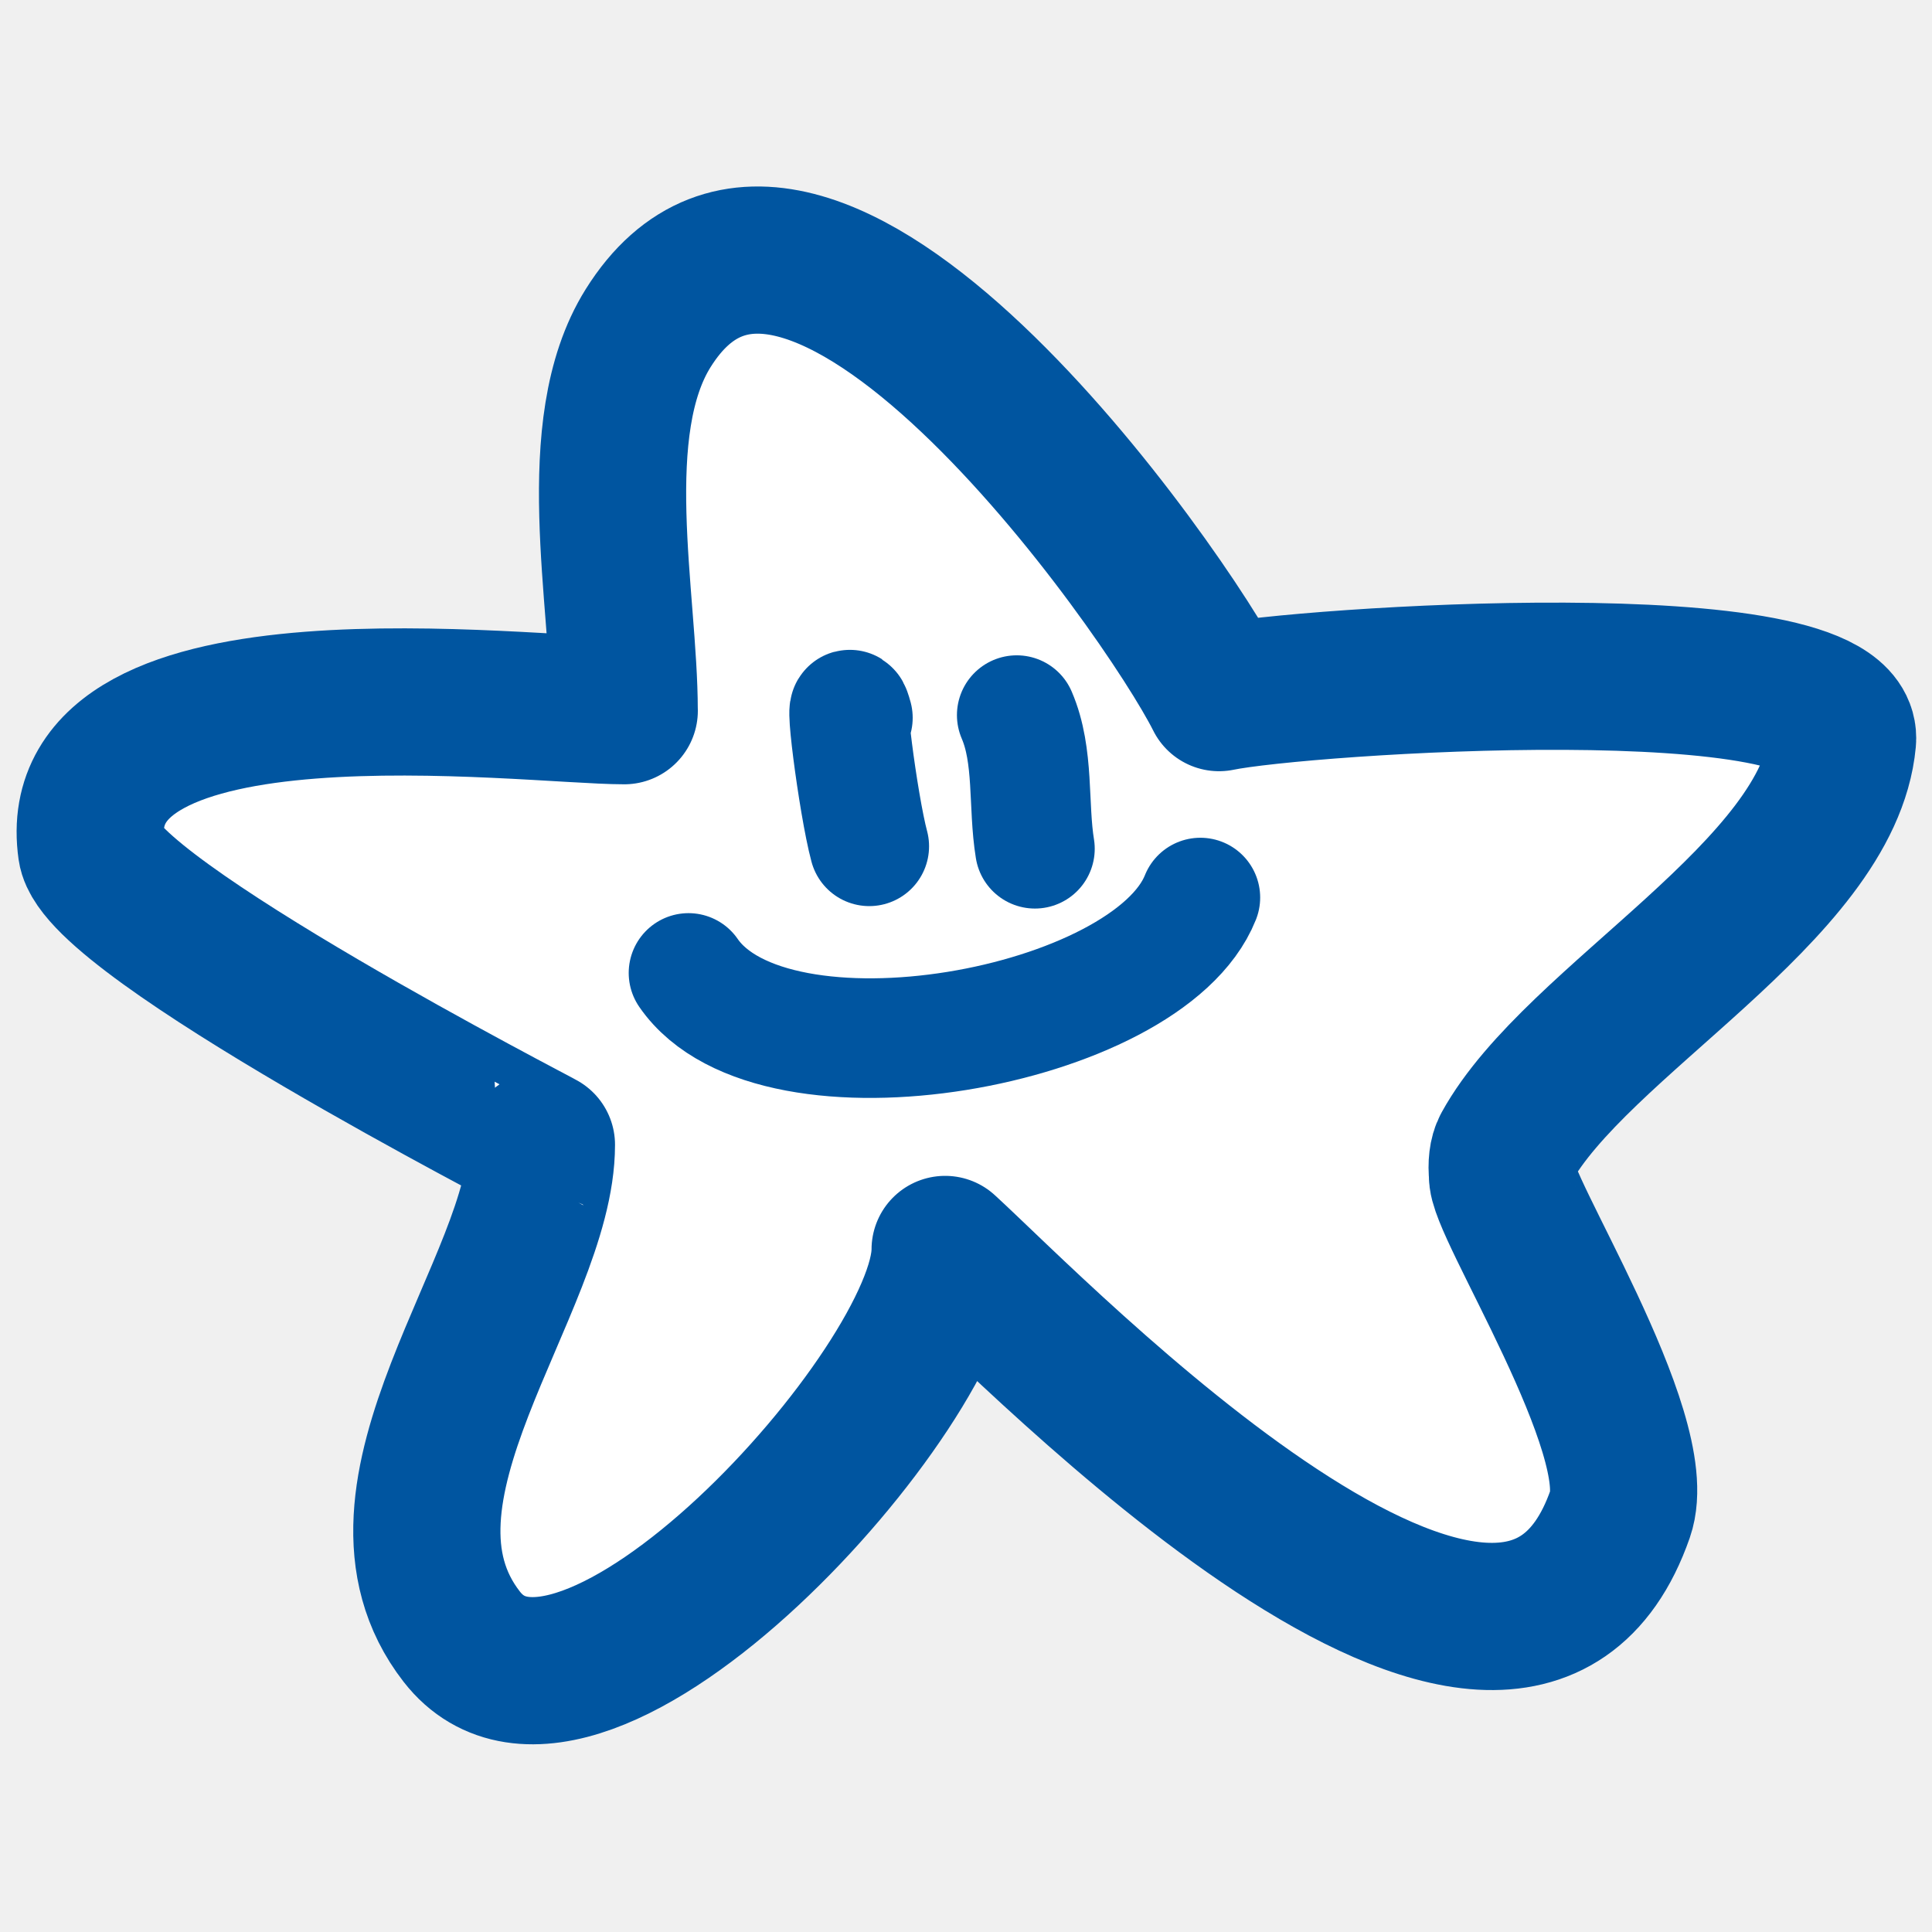
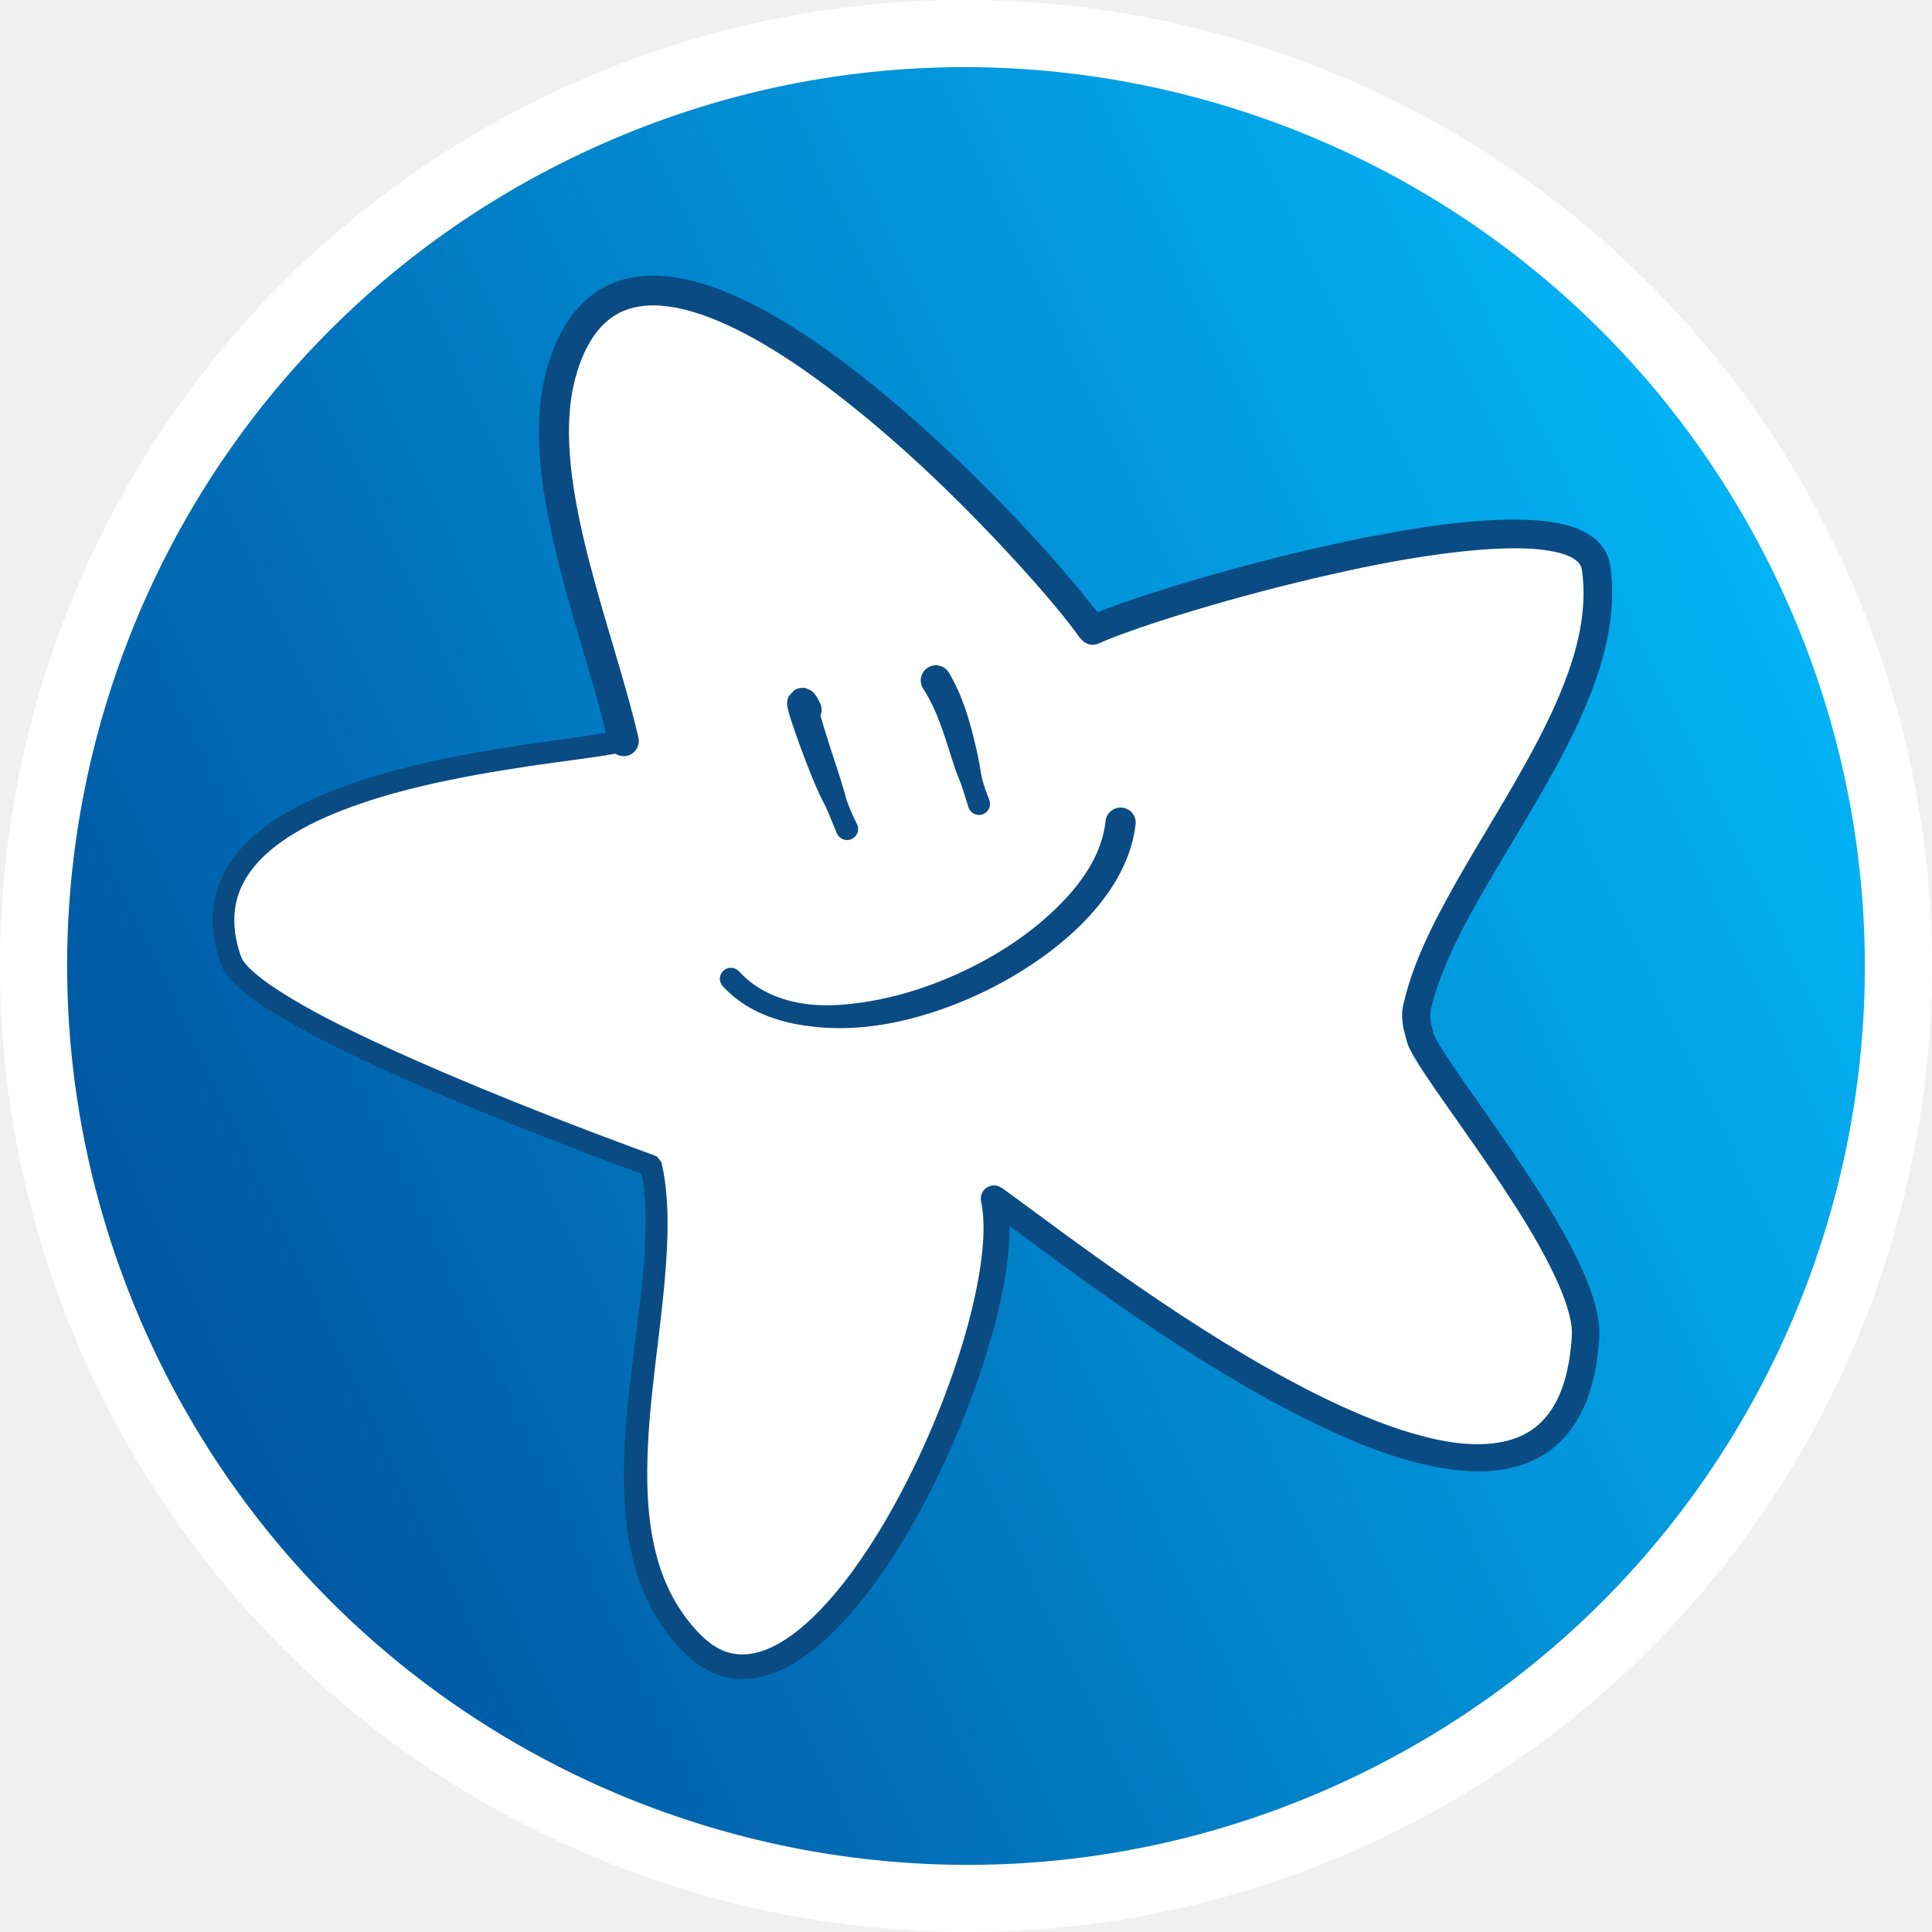
- <svg xmlns="http://www.w3.org/2000/svg" viewBox="2108 271.5 840 840">
+ <svg xmlns="http://www.w3.org/2000/svg" viewBox="0 0 1036 1036">
  <style>@media (max-width: 24px) { .face { display: none } }</style>
-   <g fill="none" stroke="#0055a0" stroke-linecap="round" stroke-linejoin="round">
-     <path d="M2379.39 580.421C2379.39 531.861 2362.77 457.431 2389.78 414.211C2457.82 305.355 2614.6 527.981 2638.01 574.811C2673.33 567.431 2913.01 551.221 2909.09 593.411C2903.01 658.871 2793.26 715.241 2762.85 770.551C2761.22 773.511 2760.81 778.061 2761.3 782.241C2759.43 794.191 2824.52 895.001 2812.43 929.681C2765.05 1065.5 2559.1 851.461 2518.93 814.741C2518.93 874.411 2360.4 1049.49 2308.76 983.101C2260.29 920.771 2343.4 829.861 2343.4 769.241C2343.63 769.081 2152.04 670.601 2147.77 640.711C2135.39 554.031 2336.74 580.501 2379.41 580.501Z" fill="#ffffff" stroke-width="64" />
-     <g class="face" stroke-width="52">
-       <path d="M2478.82 583.591C2473.93 565.471 2481.06 621.341 2485.94 639.461" />
-       <path d="M2550.06 582.421C2557.72 600.221 2554.88 621.561 2557.97 640.521" />
-       <path d="M2629.9 661.741C2607.11 718.931 2444.42 748.281 2407.35 694.521" />
-     </g>
+   <defs>
+     <linearGradient id="sky" gradientUnits="userSpaceOnUse" gradientTransform="matrix(1.37326 -0.649516 0.650074 1.37208 -2332.23 -1365.65)" x1="835.73" x2="1493.59" y1="1924.17" y2="1924.17">
+       <stop offset="0" stop-color="#0055a0" />
+       <stop offset="1" stop-color="#03b5f7" />
+     </linearGradient>
+   </defs>
+   <path fill="url(#sky)" stroke="#ffffff" stroke-width="36" d="M66.299 731.646C-51.962 482.05 54.416 184.064 303.882 66.072C553.348-51.92 851.453 54.763 969.705 304.356C1087.96 553.952 981.588 851.93 732.122 969.926C482.647 1087.92 184.551 981.233 66.299 731.646Z" />
+   <path fill="#ffffff" d="M334.427 397.352C321.597 340.655 285.657 257.145 300.657 201.166C338.407 60.183 550.577 288.122 585.857 338.022C618.437 322.203 848.537 254.356 855.867 304.419C867.227 382.09 774.797 470.313 759.677 541.093C758.867 544.883 759.667 550.273 761.257 555.053C762.587 569.393 852.887 673.823 850.227 716.783C839.797 885.023 581.817 677.143 532.837 642.473C548.607 712.133 439.857 948.923 371.807 881.943C307.927 819.053 365.167 695.953 349.137 625.163C349.327 624.933 135.937 549.043 123.857 515.023C88.837 416.341 292.747 406.149 334.467 397.441" />
+   <path fill="#0a4b84" d="M348.297 147.843C343.627 147.974 338.987 148.57 334.457 149.812C331.147 150.719 327.917 151.975 324.867 153.531C309.847 161.169 300.647 175.698 295.297 191.218C293.107 197.58 291.497 204.126 290.487 210.781C289.877 214.799 289.467 218.848 289.237 222.905C288.047 244.278 291.407 265.668 295.897 286.499C300.807 309.285 307.577 331.66 314.177 353.999C317.987 366.919 321.707 379.852 324.927 392.937C320.737 393.598 316.557 394.356 312.367 394.937C302.977 396.236 293.587 397.49 284.207 398.874C260.517 402.37 236.857 406.526 213.677 412.624C196.287 417.199 179.027 422.823 162.897 430.843C143.737 440.367 124.407 454.303 117.087 475.313C116.007 478.403 115.207 481.583 114.707 484.813C113.957 489.663 113.867 494.613 114.367 499.503C114.847 504.313 115.897 509.073 117.327 513.683C118.017 515.883 118.727 518.063 119.867 520.063C122.907 525.423 127.807 529.663 132.617 533.403C140.357 539.443 148.827 544.523 157.367 549.343C171.677 557.413 186.457 564.633 201.367 571.533C222.097 581.123 243.167 590.053 264.327 598.653C282.327 605.973 300.387 613.053 318.547 619.933C327.027 623.153 335.577 626.233 344.047 629.463C344.057 629.523 344.077 629.573 344.087 629.623C344.497 631.803 344.837 633.983 345.117 636.183C345.907 642.503 346.197 648.883 346.207 655.253C346.247 674.533 343.807 693.773 341.427 712.873C337.857 741.463 333.727 770.213 334.647 799.093C335.247 818.043 338.067 837.173 345.617 854.683C350.147 865.203 356.367 874.963 364.147 883.373C370.367 890.103 377.637 895.833 386.517 898.563C389.227 899.393 392.007 899.923 394.827 900.153C413.907 901.763 431.427 889.773 444.647 877.283C447.257 874.813 449.767 872.253 452.207 869.623C455.197 866.393 458.057 863.073 460.827 859.653C478.577 837.793 492.867 812.833 504.897 787.433C511.807 772.843 517.997 757.873 523.397 742.653C528.197 729.123 532.377 715.363 535.617 701.373C538.937 687.003 541.477 672.203 541.367 657.403C546.707 661.363 552.067 665.323 557.427 669.283C575.617 682.713 593.997 695.903 612.707 708.593C640.917 727.723 669.977 745.863 700.517 761.063C721.547 771.523 743.697 781.013 766.737 785.963C789.197 790.803 815.027 791.373 833.647 775.813C836.977 773.033 839.947 769.833 842.517 766.343C847.197 759.993 850.487 752.753 852.797 745.253C854.937 738.323 856.247 731.143 857.017 723.933C857.507 719.423 857.867 714.903 857.427 710.373C856.877 704.773 855.437 699.283 853.647 693.963C851.477 687.523 848.747 681.263 845.767 675.153C836.207 655.493 824.207 637.023 811.987 618.933C806.567 610.913 801.017 602.963 795.457 595.033C789.057 585.893 782.577 576.813 776.427 567.503C774.697 564.873 772.987 562.243 771.397 559.533C770.467 557.943 769.537 556.313 768.867 554.593C768.797 554.433 768.707 554.293 768.677 554.123C768.617 553.793 768.577 553.443 768.487 553.123C767.857 550.703 767.137 548.383 766.927 545.873C766.687 542.963 767.527 540.233 768.267 537.433C769.137 534.183 770.127 530.993 771.237 527.813C776.097 513.843 782.807 500.513 789.957 487.593C803.277 463.513 818.207 440.364 831.587 416.312C840.677 399.954 849.147 383.173 855.397 365.499C861.237 348.986 865.097 331.473 864.427 313.874C864.337 311.666 864.187 309.478 863.957 307.281C863.737 305.193 863.527 303.071 863.017 301.031C862.277 298.07 860.907 295.265 859.047 292.843C854.597 287.038 847.717 283.756 840.827 281.812C834.917 280.142 828.767 279.355 822.647 278.937C816.007 278.484 809.347 278.507 802.707 278.781C782.507 279.611 762.387 282.632 742.517 286.281C715.757 291.196 689.267 297.484 663.017 304.624C644.847 309.566 626.777 314.901 608.927 320.905C603.027 322.89 597.127 324.932 591.327 327.187C590.367 327.56 589.417 327.955 588.457 328.343C587.077 326.523 585.687 324.725 584.267 322.937C579.587 317.031 574.737 311.23 569.797 305.531C554.717 288.1 538.797 271.349 522.367 255.187C502.187 235.351 481.127 216.379 458.737 199.062C440.567 185.008 421.417 171.844 400.737 161.749C388.577 155.816 375.717 150.871 362.297 148.781C357.687 148.061 352.977 147.712 348.297 147.843ZM350.297 163.749C353.007 163.749 355.687 163.985 358.367 164.343C368.497 165.702 378.257 169.098 387.587 173.187C398.377 177.919 408.677 183.783 418.617 190.093C430.467 197.619 441.827 205.889 452.867 214.562C482.297 237.692 509.577 263.641 535.267 290.843C546.717 302.967 557.897 315.371 568.457 328.281C571.197 331.631 573.887 335.011 576.487 338.468C578.397 341.005 580.167 344.315 583.517 345.374C586.667 346.369 588.927 345.172 591.297 344.124C592.657 343.527 594.017 342.955 595.397 342.405C597.437 341.587 599.517 340.825 601.587 340.062C614.147 335.421 626.917 331.361 639.737 327.499C664.067 320.173 688.677 313.72 713.457 308.093C736.087 302.954 758.947 298.545 782.017 295.937C790.607 294.966 799.217 294.254 807.867 294.062C815.187 293.899 822.577 294.066 829.827 295.187C833.937 295.821 838.127 296.731 841.897 298.531C843.747 299.415 845.597 300.568 846.867 302.218C848.337 304.14 848.427 306.544 848.677 308.874C849.067 312.626 849.197 316.385 849.117 320.155C848.717 338.32 843.227 356.06 836.237 372.687C829.327 389.138 820.757 404.832 811.867 420.281C798.447 443.593 783.967 466.293 771.517 490.153C765.237 502.203 759.547 514.673 755.487 527.653C754.627 530.403 753.857 533.173 753.177 535.963C752.707 537.903 752.187 539.833 751.987 541.813C751.757 544.073 751.867 546.373 752.147 548.623C752.497 551.503 753.227 554.223 754.017 557.003C754.267 557.853 754.507 559.033 754.897 560.033C755.847 562.493 757.157 564.823 758.487 567.093C760.217 570.033 762.077 572.903 763.957 575.753C767.767 581.503 771.707 587.163 775.677 592.813C781.827 601.583 788.027 610.333 794.117 619.153C798.807 625.963 803.467 632.793 807.987 639.723C817.397 654.123 826.517 668.863 833.827 684.463C836.247 689.613 838.457 694.893 840.177 700.313C841.367 704.053 842.377 707.893 842.767 711.813C843.117 715.323 842.737 718.873 842.367 722.373C841.737 728.333 840.737 734.273 839.047 740.033C837.217 746.283 834.577 752.383 830.707 757.653C828.327 760.903 825.467 763.823 822.207 766.183C815.047 771.373 806.307 773.673 797.587 774.253C783.217 775.203 768.757 772.083 755.087 767.903C743.147 764.263 731.537 759.593 720.177 754.433C706.527 748.243 693.217 741.273 680.177 733.903C648.247 715.863 617.787 695.333 587.957 674.033C575.097 664.853 562.387 655.473 549.677 646.093C548.187 644.993 546.707 643.873 545.207 642.783C544.187 642.033 543.167 641.303 542.147 640.563C541.507 640.103 540.907 639.643 540.267 639.183C538.067 637.603 535.677 635.463 532.767 635.653C532.117 635.703 531.477 635.783 530.867 636.003C530.157 636.243 529.437 636.563 528.827 637.003C528.247 637.413 527.777 637.963 527.327 638.533C526.687 639.343 526.317 640.283 526.087 641.283C525.877 642.153 525.897 643.093 526.017 643.963C526.057 644.223 526.087 644.473 526.147 644.723C526.157 644.793 526.187 644.863 526.207 644.933C526.217 644.973 526.247 645.103 526.237 645.063C526.297 645.363 526.337 645.643 526.397 645.933C526.647 647.343 526.837 648.763 526.987 650.183C527.147 651.753 527.267 653.323 527.327 654.903C527.617 662.023 527.037 669.193 526.117 676.253C524.907 685.503 523.027 694.633 520.767 703.683C517.197 718.023 512.677 732.123 507.517 745.963C501.517 762.083 494.617 777.873 486.867 793.223C480.587 805.643 473.747 817.803 466.147 829.463C460.277 838.463 453.987 847.193 447.017 855.373C444.427 858.413 441.747 861.373 438.957 864.223C436.727 866.483 434.407 868.713 432.017 870.813C430.167 872.443 428.297 874.003 426.327 875.503C416.027 883.363 402.547 890.233 389.397 885.753C382.327 883.343 376.797 878.133 371.957 872.623C361.997 861.293 355.427 847.533 351.737 832.963C346.807 813.473 346.507 793.093 347.547 773.123C349.177 741.863 354.707 710.973 356.987 679.783C358.027 665.613 358.567 651.333 357.017 637.183C356.667 633.913 356.207 630.673 355.587 627.433C355.507 627.033 355.417 626.613 355.327 626.223C355.247 625.823 355.167 625.453 355.087 625.063C354.977 624.553 354.937 623.673 354.647 623.253C353.977 622.273 353.207 621.353 352.487 620.403C352.267 620.103 351.847 620.023 351.517 619.843C351.167 619.653 350.767 619.513 350.397 619.373C348.717 618.743 347.017 618.153 345.327 617.533C342.317 616.423 339.307 615.303 336.297 614.183C322.697 609.133 309.137 603.973 295.617 598.683C282.107 593.413 268.657 587.993 255.267 582.433C244.997 578.173 234.757 573.813 224.587 569.343C216.237 565.673 207.947 561.923 199.707 558.033C182.767 550.033 165.807 541.663 150.017 531.533C145.417 528.573 140.897 525.453 136.737 521.873C134.307 519.783 131.817 517.473 130.117 514.723C129.267 513.343 128.837 511.783 128.367 510.253C127.937 508.883 127.547 507.513 127.207 506.123C125.317 498.303 124.977 490.073 127.047 482.253C128.457 476.913 130.957 471.943 134.177 467.463C138.737 461.123 144.637 455.843 150.987 451.343C160.567 444.553 171.257 439.382 182.147 435.062C201.267 427.475 221.337 422.325 241.457 418.187C259.967 414.38 278.647 411.503 297.367 408.905C304.417 407.926 311.467 406.99 318.517 405.999C322.357 405.46 326.197 404.801 330.017 404.155C331.797 405.312 334.007 405.792 336.237 405.281C340.607 404.278 343.337 399.903 342.327 395.531C338.837 380.333 334.447 365.382 330.017 350.437C325.187 334.13 320.287 317.818 316.047 301.343C310.877 281.199 306.427 260.667 305.327 239.843C305.087 235.105 305.017 230.365 305.207 225.624C305.357 222.039 305.637 218.463 306.117 214.905C306.567 211.528 307.177 208.152 307.987 204.843C311.707 189.753 319.087 173.246 334.237 166.781C336.797 165.689 339.497 164.919 342.237 164.437C344.897 163.968 347.597 163.749 350.297 163.749Z" />
+   <g class="face">
+     <path fill="#ffffff" d="M432.497 380.771C422.927 360.603 444.667 424.381 454.237 444.553" />
+     <path fill="#0a4b84" d="M429.767 368.874C428.657 368.943 427.617 369.247 426.617 369.718C426.477 369.781 426.307 369.797 426.207 369.905C425.097 371.1 423.897 372.218 422.897 373.499C422.617 373.853 422.537 374.315 422.427 374.749C422.277 375.297 422.177 375.874 422.117 376.437C421.977 377.545 422.167 378.696 422.397 379.781C423.057 382.948 424.157 386.061 425.177 389.124C426.617 393.45 428.147 397.726 429.737 401.999C432.697 409.938 435.747 417.884 439.267 425.593C440.647 428.617 442.317 431.487 443.647 434.531C445.457 438.677 447.027 442.925 448.867 447.063C450.257 450.023 453.807 451.303 456.767 449.903C459.727 448.513 461.007 444.993 459.617 442.031C457.547 437.885 455.557 433.63 454.047 429.249C453.587 427.897 453.317 426.529 452.927 425.155C452.307 423 451.657 420.826 450.987 418.687C448.837 411.808 446.507 404.994 444.327 398.124C442.817 393.354 441.347 388.587 439.957 383.781C440.777 381.74 440.857 379.391 439.827 377.249C438.707 375.001 437.587 372.607 435.677 370.905C435.417 370.677 435.167 370.438 434.867 370.281C433.987 369.826 433.047 369.462 432.147 369.062C431.487 368.768 430.467 368.831 429.767 368.874Z" />
+     <path fill="#ffffff" d="M501.857 364.854C514.057 384.074 516.917 409.573 524.947 431.082" />
+     <path fill="#0a4b84" d="M500.587 356.843C499.537 357.007 498.537 357.376 497.587 357.968C493.767 360.336 492.587 365.345 494.957 369.155C502.317 380.443 506.117 393.402 510.177 406.124C511.237 409.463 512.307 412.793 513.587 416.062C514.127 417.459 514.777 418.801 515.267 420.218C516.747 424.449 517.977 428.77 519.367 433.031C520.447 436.119 523.837 437.772 526.927 436.687C530.017 435.602 531.637 432.212 530.547 429.124C529.217 425.583 527.827 422.033 526.827 418.374C526.067 415.556 525.767 412.648 525.237 409.781C524.697 406.848 524.057 403.907 523.397 400.999C520.197 386.963 516.177 373.015 508.767 360.562C506.997 357.704 503.707 356.352 500.587 356.843Z" />
+     <path fill="#ffffff" d="M600.897 441.179C593.727 512.603 442.397 580.083 391.937 524.873" />
+     <path fill="#0a4b84" d="M601.797 433.093C597.337 432.602 593.327 435.822 592.827 440.281C590.907 458.873 578.997 474.863 565.927 487.463C552.297 500.603 536.207 511.213 519.237 519.503C501.187 528.313 481.837 534.743 461.927 537.593C454.277 538.683 446.437 539.363 438.707 538.963C426.497 538.353 413.997 534.953 403.987 527.753C401.167 525.713 398.617 523.403 396.267 520.843C394.037 518.453 390.287 518.293 387.897 520.533C385.497 522.763 385.377 526.513 387.617 528.903C390.547 532.013 393.707 534.823 397.207 537.283C409.157 545.653 423.487 549.323 437.827 550.723C445.417 551.463 452.987 551.533 460.587 550.933C477.887 549.583 494.877 545.173 511.047 538.963C523.787 534.083 536.077 527.973 547.677 520.783C558.837 513.853 569.397 505.903 578.797 496.723C593.867 481.983 606.477 463.433 608.957 442.062C609.447 437.603 606.257 433.584 601.797 433.093Z" />
  </g>
</svg>
